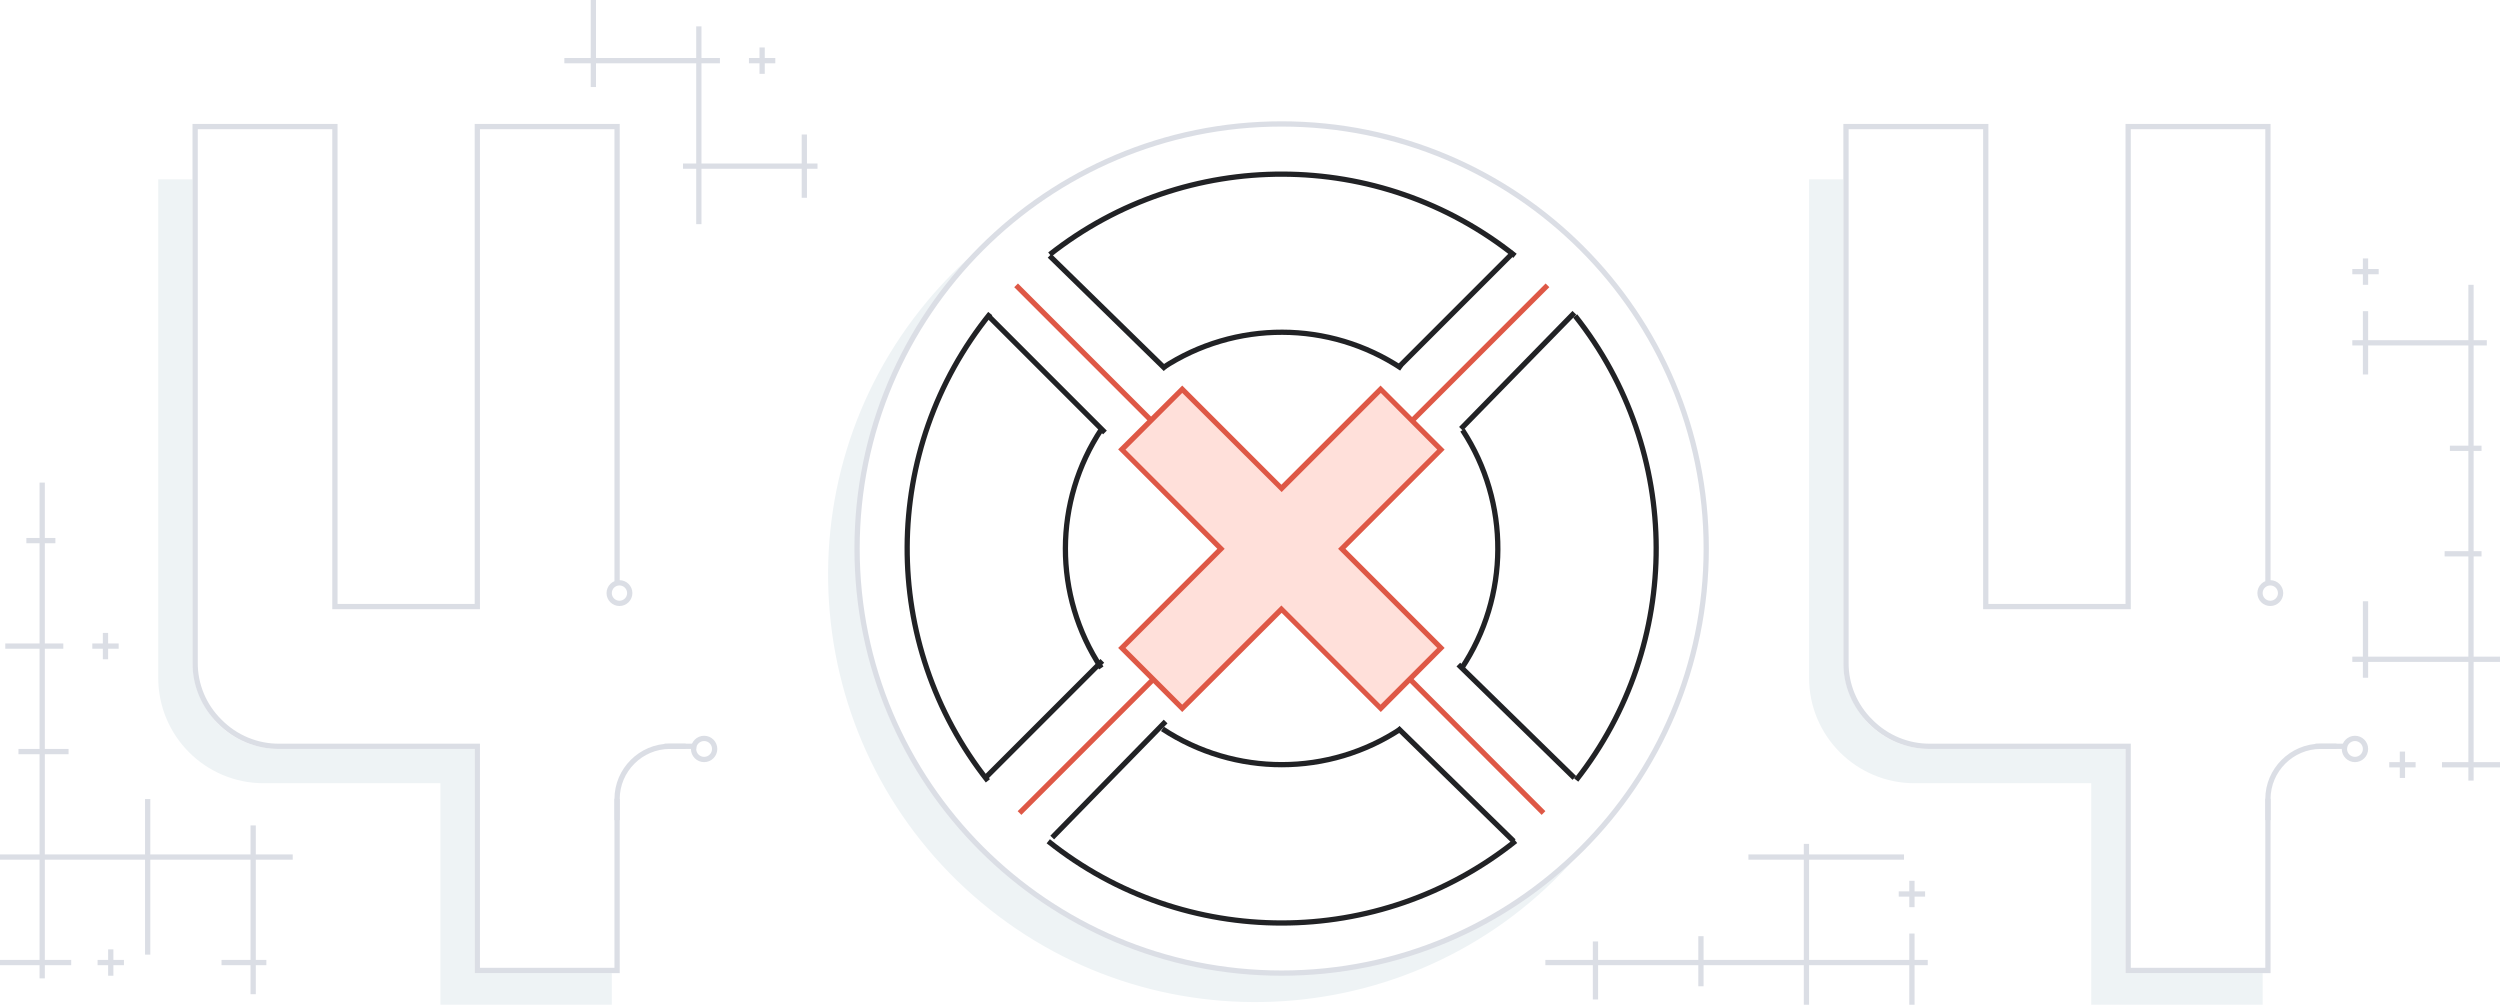
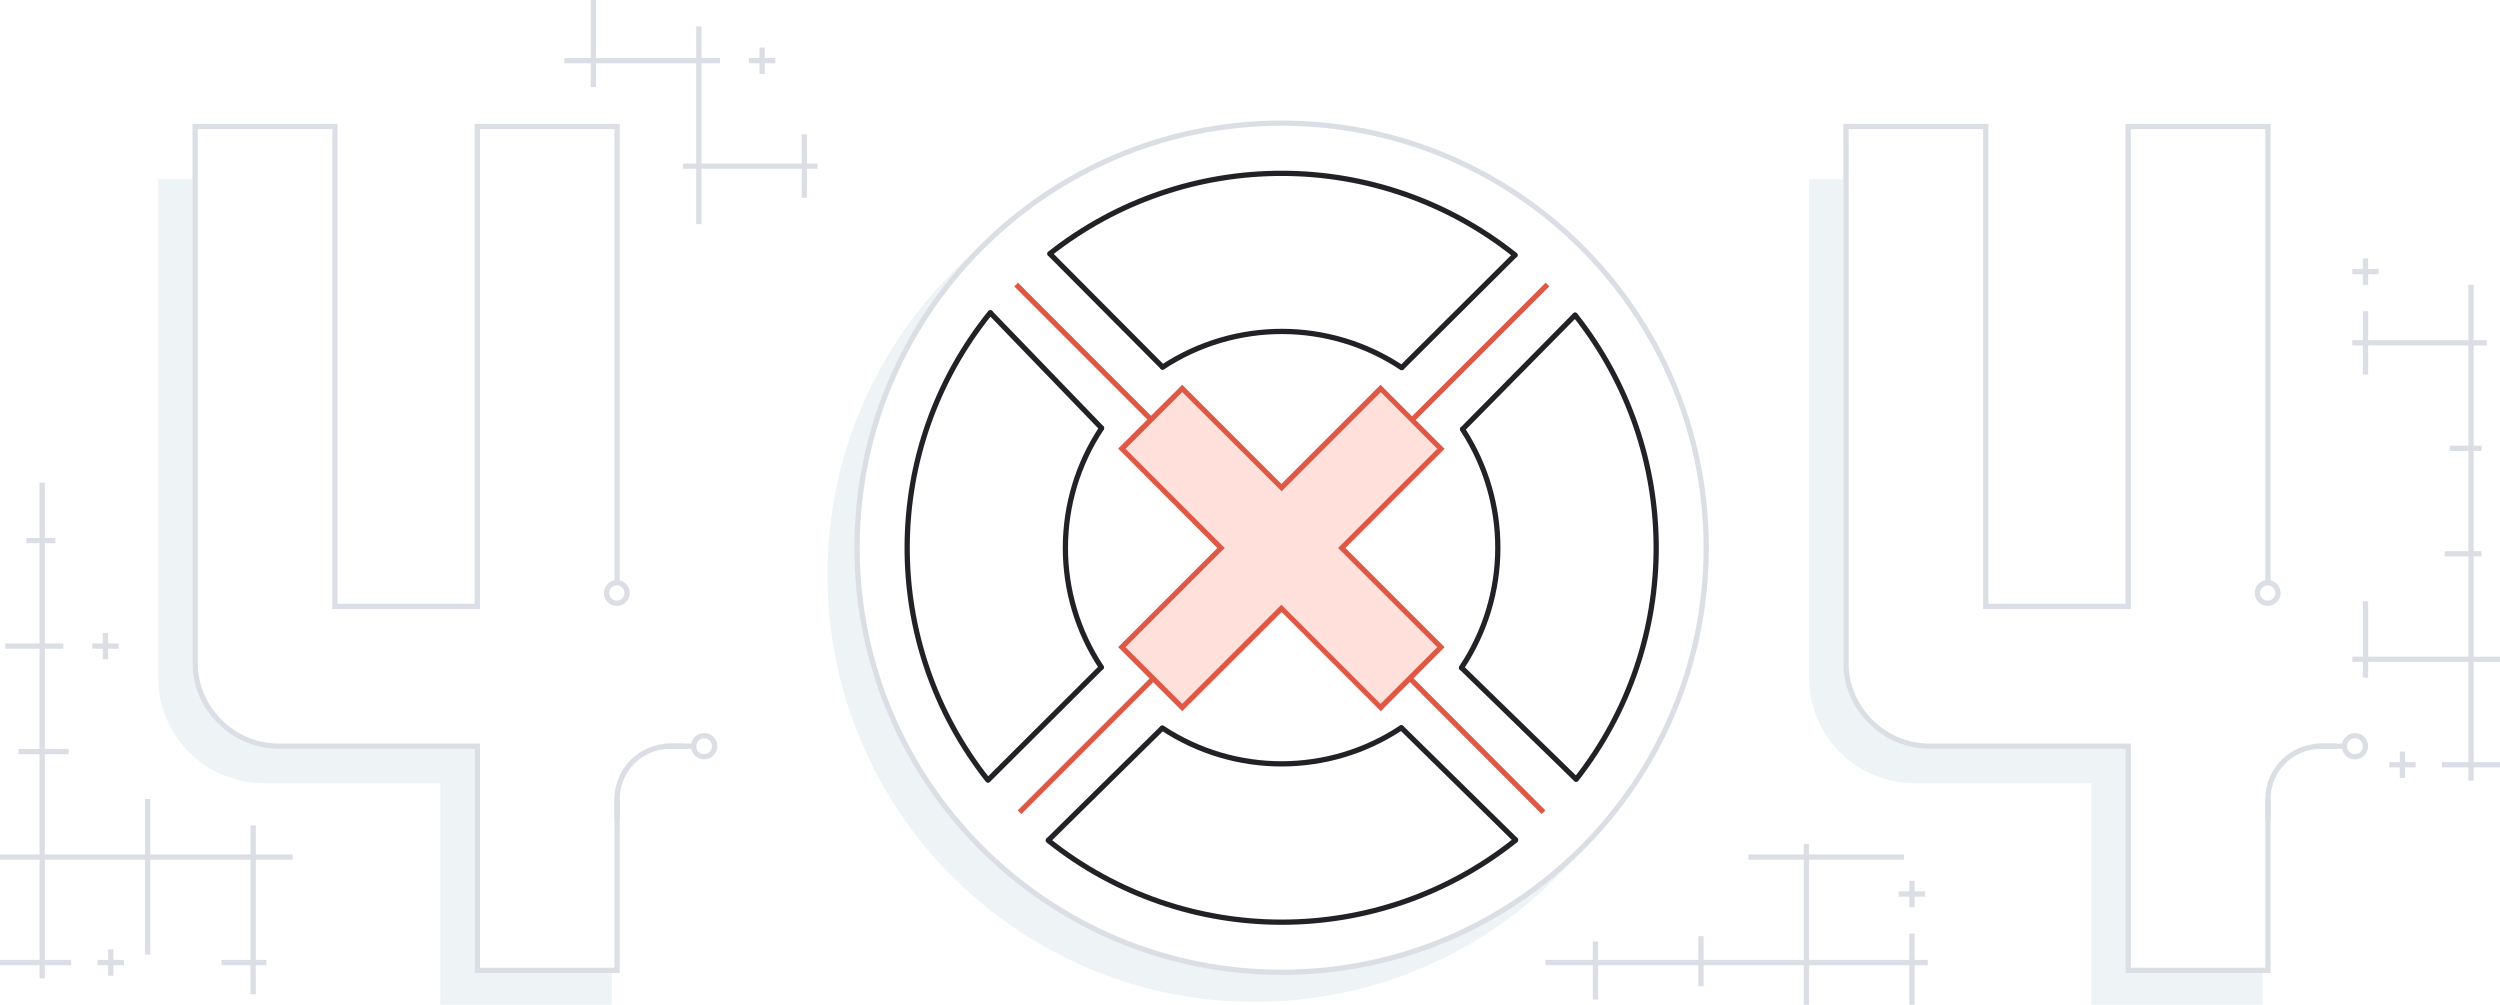
- <svg xmlns="http://www.w3.org/2000/svg" version="1.1" id="Слой_1" x="0" y="0" viewBox="0 0 948 381" xml:space="preserve">
-   <style>.st0{fill:#eef3f5}.st1{stroke:#dbdee5;stroke-width:2}.st1,.st2{fill:none}.st3,.st6{fill:none;stroke:#de5846;stroke-width:2}.st6{stroke:#212225}.st7{fill:#dbdee5}</style>
+ <svg xmlns="http://www.w3.org/2000/svg" width="948" height="381" viewBox="0 0 948 381">
  <g id="_404" transform="translate(-430 -224)">
-     <g id="_4">
-       <path id="Прямоугольник_скругл._углы_623" class="st0" d="M562 521h-32c-22.1 0-40-17.9-40-40V292h13v183c0 16.3 12.7 33 33 33h74v85h52v12h-65v-84h-35z" />
-       <path id="_4-2" class="st1" d="M664 444.5V272h-53v182h-54V272h-53v203.2c-.1 8.4 3.3 16.5 9.3 22.4 6 6.1 14.2 9.5 22.7 9.4h75v85h53v-65.1" />
-       <path id="Прямоугольник_скругл._углы_623-2" class="st1" d="M664 535v-8c0-11 9-20 20-20h6" />
-       <path id="Фигура_619_копия" class="st1" d="M682 507h12" />
+     <g id="шьфп_копия_7">
+       <path id="Прямоугольник_1_копия_15" d="M1154,605V590h-38v15h-2V590h-38v8h-2v-8h-38v13h-2V590h-18v-2h18v-7h2v7h38v-9h2v9h38V550h-21v-2h21v-4h2v4h36v2h-36v38h38V578h2v10h5v2h-5v15Zm0-37v-4h-4v-2h4v-4h2v4h4v2h-4v4Z" fill="#dbdee5" />
+       <path id="Прямоугольник_1_копия_17" d="M1366,520v-5h-10v-2h10V475h-38v6h-2v-6h-4v-2h4V452h2v21h38V435h-9v-2h9V395h-7v-2h7V355h-38v11h-2V355h-4v-2h4V342h2v11h38V332h2v21h5v2h-5v38h3v2h-3v38h3v2h-3v38h10v2h-10v38h10v2h-10v5Zm-26-1v-4h-4v-2h4v-4h2v4h4v2h-4v4Zm-14-187v-4h-4v-2h4v-4h2v4h4v2h-4v4Z" fill="#dbdee5" />
+       <path id="Прямоугольник_1_копия_16" d="M525,601V590H514v-2h11V550H487v36h-2V550H447v38h10v2H447v5h-2v-5H430v-2h15V550H430v-2h15V510h-8v-2h8V470H432v-2h13V430h-5v-2h5V407h2v21h4v2h-4v38h7v2h-7v38h9v2h-9v38h38V527h2v21h38V537h2v11h14v2H527v38h4v2h-4v11Zm-54-7v-4h-4v-2h4v-4h2v4h4v2h-4v4Zm-2-120v-4h-4v-2h4v-4h2v4h4v2h-4v4Z" fill="#dbdee5" />
+       <path id="Прямоугольник_1_копия_22" d="M694,309V288h-5v-2h5V248H656v9h-2v-9H644v-2h10V224h2v22h38V234h2v12h7v2h-7v38h38V275h2v11h4v2h-4v11h-2V288H696v21Zm24-57v-4h-4v-2h4v-4h2v4h4v2h-4v4Z" fill="#dbdee5" />
+     </g>
+     <g id="_4" transform="translate(0 -0.034)">
+       <path id="Прямоугольник_скругл._углы_623" d="M562,521H530a39.989,39.989,0,0,1-40-40V292h13V475c0,16.3,12.7,33,33,33h74v85h52v12H597V521Z" fill="#eef3f5" />
+       <path id="_4-2" d="M664,444.5V272H611V454H557V272H504V475.2a30.981,30.981,0,0,0,9.3,22.4A31.354,31.354,0,0,0,536,507h75v85h53V526.9" fill="none" stroke="#dbdee5" stroke-width="2" />
+       <path id="Прямоугольник_скругл._углы_623-2" d="M664,535v-8a20.059,20.059,0,0,1,20-20h6" fill="none" stroke="#dbdee5" stroke-width="2" />
+       <line id="Фигура_619_копия" x2="12" transform="translate(682 507)" fill="none" stroke="#dbdee5" stroke-width="2" />
      <g id="Эллипс_621" transform="translate(692 503)">
-         <circle class="st2" cx="5" cy="5" r="5" />
-         <circle class="st1" cx="5" cy="5" r="4" />
+         <circle id="Эллипс_1" data-name="Эллипс 1" cx="5" cy="5" r="5" fill="none" />
+         <circle id="Эллипс_2" data-name="Эллипс 2" cx="4" cy="4" r="4" transform="translate(1)" fill="none" stroke="#dbdee5" stroke-width="2" />
      </g>
      <g id="Эллипс_621_копия" transform="translate(660 444)">
-         <circle class="st2" cx="4.9" cy="4.9" r="4.9" />
-         <circle class="st1" cx="4.9" cy="4.9" r="3.9" />
+         <circle id="Эллипс_3" data-name="Эллипс 3" cx="4.9" cy="4.9" r="4.9" transform="translate(0 0)" fill="none" />
+         <circle id="Эллипс_4" data-name="Эллипс 4" cx="3.9" cy="3.9" r="3.9" transform="translate(0 1)" fill="none" stroke="#dbdee5" stroke-width="2" />
      </g>
    </g>
-     <g id="_4-3">
-       <path id="Прямоугольник_скругл._углы_623-3" class="st0" d="M1188 521h-32c-22.1 0-40-17.9-40-40V292h13v183c0 16.3 12.7 33 33 33h74v85h52v12h-65v-84h-35z" />
-       <path id="_4-4" class="st1" d="M1290 444.5V272h-53v182h-54V272h-53v203.2c-.1 8.4 3.3 16.5 9.3 22.4 6 6.1 14.2 9.5 22.7 9.4h75v85h53v-65.1" />
-       <path id="Прямоугольник_скругл._углы_623-4" class="st1" d="M1290 535v-8c0-11 9-20 20-20h6" />
-       <path id="Фигура_619_копия-2" class="st1" d="M1308 507h12" />
-       <g id="Эллипс_621-2" transform="translate(1318 503)">
-         <circle class="st2" cx="5" cy="5" r="5" />
-         <circle class="st1" cx="5" cy="5" r="4" />
+     <g id="Группа_89_копия_2" transform="translate(0 -0.305)">
+       <path id="Эллипс_634" d="M755,434c0,103.8,91.1,159,161,159,30.3,0,83.7-13.3,114.4-47.2-57.2,68.8-159.3,78.2-228.2,21-68.8-57.2-78.2-159.3-21-228.2.2-.2.3-.4.5-.6a164.931,164.931,0,0,1,19.5-19.7C794,326.2,755,364.4,755,434Z" fill="#eef3f5" />
+       <g id="Эллипс_634_копия_3" transform="translate(754 270)">
+         <circle id="Эллипс_67" cx="162" cy="162" r="162" fill="none" />
+         <circle id="Эллипс_68" cx="161" cy="161" r="161" transform="translate(1 1)" fill="none" stroke="#dbdee5" stroke-width="2" />
      </g>
-       <g id="Эллипс_621_копия-2" transform="translate(1286 444)">
-         <circle class="st2" cx="4.9" cy="4.9" r="4.9" />
-         <circle class="st1" cx="4.9" cy="4.9" r="3.9" />
+       <g id="Группа_88">
+         <path id="Фигура_639" d="M1016.8,332.2l-51.2,51.2m-98.3,98.2-50.7,50.7" fill="none" stroke="#de5846" stroke-width="2" />
+         <path id="Фигура_639_копия" d="M1015.3,532.3,965,481.9m-98.2-98.2-51.5-51.5" fill="none" stroke="#de5846" stroke-width="2" />
+         <g id="Фигура_643">
+           <path id="Контур_13" d="M953.6,492.6l-36.9-36.9-.7-.7-.7.7-36.9,36.9-22.9-22.9,36.9-36.9.7-.7-.7-.7-36.9-36.9,22.9-22.9,36.9,36.9.7.7.7-.7,36.9-36.9,22.9,22.9-36.9,36.9-.7.7.7.7,36.9,36.9Z" fill="#ffe0da" />
+           <path id="Контур_14" d="M878.3,373l-21.5,21.5L893,430.7l1.4,1.4-1.4,1.4-36.2,36.2,21.5,21.5L914.5,455l1.4-1.4,1.4,1.4,36.2,36.2L975,469.7l-36.2-36.2-1.4-1.4,1.4-1.4L975,394.5,953.6,373l-36.2,36.2-1.4,1.4-1.4-1.4L878.3,373m0-2.8,37.6,37.6,37.6-37.6,24.3,24.3-37.6,37.6,37.6,37.6L953.6,494,916,456.4,878.3,494,854,469.7l37.6-37.6L854,394.4Z" fill="#de5846" />
+         </g>
+       </g>
+       <g id="Сгруппировать_893" data-name="Сгруппировать 893">
+         <path id="Эллипс_634_копия_2" d="M1027.3,343.8a142.11,142.11,0,0,1,.4,176m-23,23.1a141.933,141.933,0,0,1-177.2.1m-22.9-22.9a141.935,141.935,0,0,1,.9-177.2m22.6-22.4a142,142,0,0,1,176.4.5" fill="none" stroke="#212225" stroke-linecap="round" stroke-width="2" />
+         <path id="Эллипс_634_копия" d="M984.6,387.1a82.038,82.038,0,0,1-.4,90.4m-22.9,22.8a82.015,82.015,0,0,1-90.5.1m-23.2-23.1a81.993,81.993,0,0,1,.1-90.6m23.2-23.2a82.181,82.181,0,0,1,90.6.2" fill="none" stroke="#212225" stroke-linecap="round" stroke-width="2" />
+         <path id="Контур_690" data-name="Контур 690" d="M984.629,387.039l42.563-43.163" fill="none" stroke="#212225" stroke-linecap="round" stroke-width="2" />
+         <path id="Контур_694" data-name="Контур 694" d="M984.291,343.81l43.234,42.081" transform="translate(0 133.77)" fill="none" stroke="#212225" stroke-linecap="round" stroke-width="2" />
+         <path id="Контур_693" data-name="Контур 693" d="M1026.736,386.612,984.693,343.04" transform="translate(-179.031)" fill="none" stroke="#212225" stroke-linecap="round" stroke-width="2" />
+         <path id="Контур_697" data-name="Контур 697" d="M1026.592,342.36l-42.762,42.59" transform="translate(-179.031 135.032)" fill="none" stroke="#212225" stroke-linecap="round" stroke-width="2" />
+         <path id="Контур_691" data-name="Контур 691" d="M983.6,386.636l42.816-42.555" transform="translate(-22 -23)" fill="none" stroke="#212225" stroke-linecap="round" stroke-width="2" />
+         <path id="Контур_695" data-name="Контур 695" d="M983.439,343.341l43.225,42.459" transform="translate(-22 156.968)" fill="none" stroke="#212225" stroke-linecap="round" stroke-width="2" />
+         <path id="Контур_692" data-name="Контур 692" d="M1026.049,386.468l-42.6-42.822" transform="translate(-155.223 -23)" fill="none" stroke="#212225" stroke-linecap="round" stroke-width="2" />
+         <path id="Контур_696" data-name="Контур 696" d="M1025.881,342.908,982.84,385.291" transform="translate(-155.223 157.571)" fill="none" stroke="#212225" stroke-linecap="round" stroke-width="2" />
      </g>
    </g>
-     <g id="Группа_89">
-       <path id="Эллипс_634" class="st0" d="M755 434c0 103.8 91.1 159 161 159 30.3 0 83.7-13.3 114.4-47.2-57.3 68.7-159.5 77.9-228.2 20.5s-77.9-159.5-20.5-228.2c5.9-7.1 12.5-13.7 19.5-19.7-7.2 7.8-46.2 46-46.2 115.6z" />
-       <g id="Эллипс_634_копия_3" transform="translate(754 270)">
-         <circle class="st2" cx="162" cy="162" r="162" />
-         <circle class="st1" cx="162" cy="162" r="161" />
+     <g id="_4-2-2" data-name="_4" transform="translate(626 -0.034)">
+       <path id="Прямоугольник_скругл._углы_623-2-2" data-name="Прямоугольник_скругл._углы_623" d="M562,521H530a39.989,39.989,0,0,1-40-40V292h13V475c0,16.3,12.7,33,33,33h74v85h52v12H597V521Z" fill="#eef3f5" />
+       <path id="_4-2-3" data-name="_4-2" d="M664,444.5V272H611V454H557V272H504V475.2a30.981,30.981,0,0,0,9.3,22.4A31.354,31.354,0,0,0,536,507h75v85h53V526.9" fill="none" stroke="#dbdee5" stroke-width="2" />
+       <path id="Прямоугольник_скругл._углы_623-2-3" data-name="Прямоугольник_скругл._углы_623-2" d="M664,535v-8a20.059,20.059,0,0,1,20-20h6" fill="none" stroke="#dbdee5" stroke-width="2" />
+       <line id="Фигура_619_копия-2" data-name="Фигура_619_копия" x2="12" transform="translate(682 507)" fill="none" stroke="#dbdee5" stroke-width="2" />
+       <g id="Эллипс_621-2" data-name="Эллипс_621" transform="translate(692 503)">
+         <circle id="Эллипс_1-2" data-name="Эллипс 1" cx="5" cy="5" r="5" fill="none" />
+         <circle id="Эллипс_2-2" data-name="Эллипс 2" cx="4" cy="4" r="4" transform="translate(1)" fill="none" stroke="#dbdee5" stroke-width="2" />
      </g>
-       <g id="Группа_88">
-         <path id="Фигура_639" class="st3" d="M1016.8 332.2l-51.2 51.2m-98.3 98.2l-50.7 50.7" />
-         <path id="Фигура_639_копия" class="st3" d="M1015.3 532.3L965 481.9m-98.2-98.2l-51.5-51.5" />
-         <g id="Фигура_643">
-           <path d="M953.6 492.6l-36.9-36.9-.7-.7-.7.7-36.9 36.9-22.9-22.9 36.9-36.9.7-.7-.7-.7-36.9-36.9 22.9-22.9 36.9 36.9.7.7.7-.7 36.9-36.9 22.9 22.9-36.9 36.9-.7.7.7.7 36.9 36.9-22.9 22.9z" fill="#ffe0da" />
-           <path d="M878.3 373l-21.5 21.5 36.2 36.2 1.4 1.4-1.4 1.4-36.2 36.2 21.5 21.5 36.2-36.2 1.4-1.4 1.4 1.4 36.2 36.2 21.5-21.5-36.2-36.2-1.4-1.4 1.4-1.4 36.2-36.2-21.4-21.5-36.2 36.2-1.4 1.4-1.4-1.4-36.3-36.2m0-2.8l37.6 37.6 37.6-37.6 24.3 24.3-37.6 37.6 37.6 37.6-24.2 24.3-37.6-37.6-37.7 37.6-24.3-24.3 37.6-37.6-37.6-37.7 24.3-24.2z" fill="#de5846" />
-         </g>
+       <g id="Эллипс_621_копия-2" data-name="Эллипс_621_копия" transform="translate(660 444)">
+         <circle id="Эллипс_3-2" data-name="Эллипс 3" cx="4.9" cy="4.9" r="4.9" transform="translate(0 0)" fill="none" />
+         <circle id="Эллипс_4-2" data-name="Эллипс 4" cx="3.9" cy="3.9" r="3.9" transform="translate(0 1)" fill="none" stroke="#dbdee5" stroke-width="2" />
      </g>
-       <path id="Эллипс_634_копия_2" class="st6" d="M1027.3 343.8c40.8 51.5 41 124.3.4 176m-23 23.1c-51.8 41.4-125.4 41.5-177.2.1m-22.9-22.9c-41.1-52-40.8-125.6.9-177.2m22.6-22.4c51.8-40.8 124.9-40.6 176.4.5" />
-       <path id="Эллипс_634_копия" class="st6" d="M984.6 387.1c18 27.5 17.8 63.1-.4 90.4m-22.9 22.8c-27.4 18.2-63 18.2-90.5.1m-23.2-23.1c-18.2-27.5-18.1-63.2.1-90.6m23.2-23.2c27.5-18.1 63.2-18 90.6.2" />
-       <path id="Фигура_642" class="st6" d="M1004 543l-44-43" />
-       <path id="Фигура_642_копия" class="st6" d="M1027 519l-44-43" />
-       <path id="Фигура_642_копия_2" class="st6" d="M849 388l-44-44" />
-       <path id="Фигура_642_копия_2-2" class="st6" d="M872 364l-44-43" />
-       <path id="Фигура_642_копия_3" class="st6" d="M804 518.6l44-44" />
-       <path id="Фигура_642_копия_3-2" class="st6" d="M829 541.6l43-44" />
-       <path id="Фигура_642_копия_3-3" class="st6" d="M960 363.6l44-44" />
-       <path id="Фигура_642_копия_3-4" class="st6" d="M984 386.6l43-44" />
-     </g>
-     <g id="шьфп_копия_7">
-       <path id="Прямоугольник_1_копия_15" class="st7" d="M1154 605v-15h-38v15h-2v-15h-38v8h-2v-8h-38v13h-2v-13h-18v-2h18v-7h2v7h38v-9h2v9h38v-38h-21v-2h21v-4h2v4h36v2h-36v38h38v-10h2v10h5v2h-5v15h-2zm0-37v-4h-4v-2h4v-4h2v4h4v2h-4v4h-2z" />
-       <path id="Прямоугольник_1_копия_17" class="st7" d="M1366 520v-5h-10v-2h10v-38h-38v6h-2v-6h-4v-2h4v-21h2v21h38v-38h-9v-2h9v-38h-7v-2h7v-38h-38v11h-2v-11h-4v-2h4v-11h2v11h38v-21h2v21h5v2h-5v38h3v2h-3v38h3v2h-3v38h10v2h-10v38h10v2h-10v5h-2zm-26-1v-4h-4v-2h4v-4h2v4h4v2h-4v4h-2zm-14-187v-4h-4v-2h4v-4h2v4h4v2h-4v4h-2z" />
-       <path id="Прямоугольник_1_копия_16" class="st7" d="M525 601v-11h-11v-2h11v-38h-38v36h-2v-36h-38v38h10v2h-10v5h-2v-5h-15v-2h15v-38h-15v-2h15v-38h-8v-2h8v-38h-13v-2h13v-38h-5v-2h5v-21h2v21h4v2h-4v38h7v2h-7v38h9v2h-9v38h38v-21h2v21h38v-11h2v11h14v2h-14v38h4v2h-4v11h-2zm-54-7v-4h-4v-2h4v-4h2v4h4v2h-4v4h-2zm-2-120v-4h-4v-2h4v-4h2v4h4v2h-4v4h-2z" />
-       <path id="Прямоугольник_1_копия_22" class="st7" d="M694 309v-21h-5v-2h5v-38h-38v9h-2v-9h-10v-2h10v-22h2v22h38v-12h2v12h7v2h-7v38h38v-11h2v11h4v2h-4v11h-2v-11h-38v21h-2zm24-57v-4h-4v-2h4v-4h2v4h4v2h-4v4h-2z" />
    </g>
  </g>
</svg>
